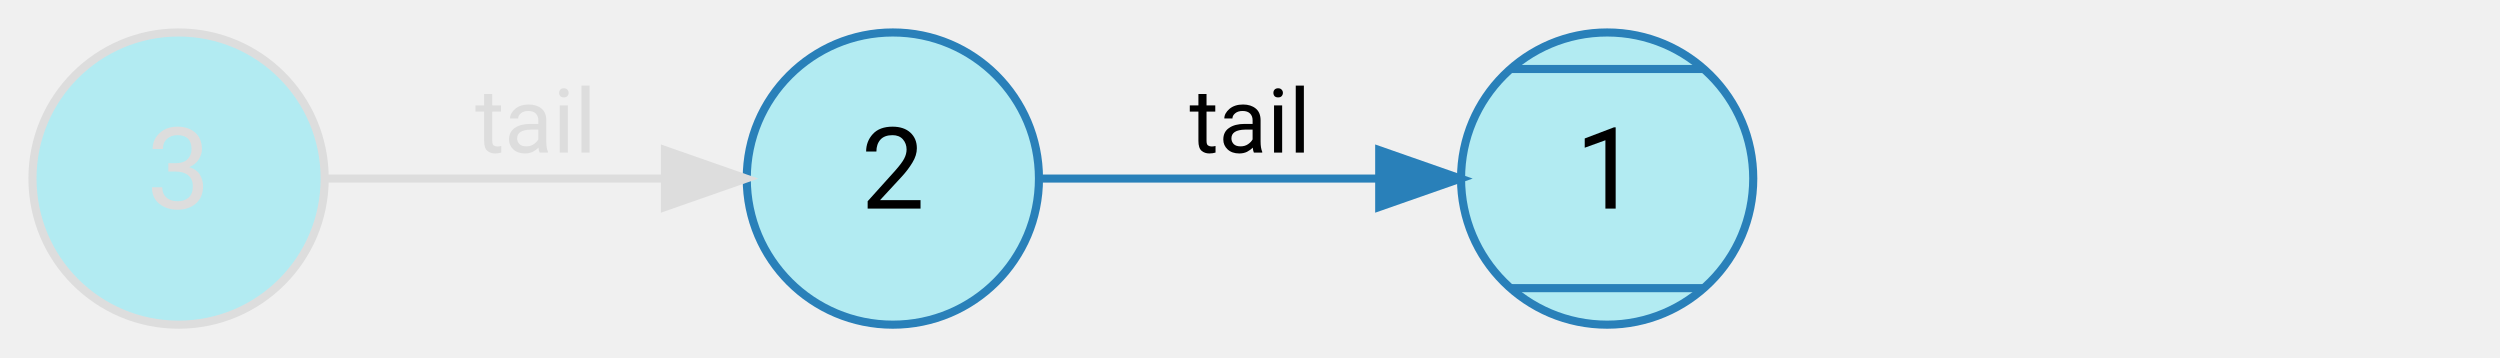
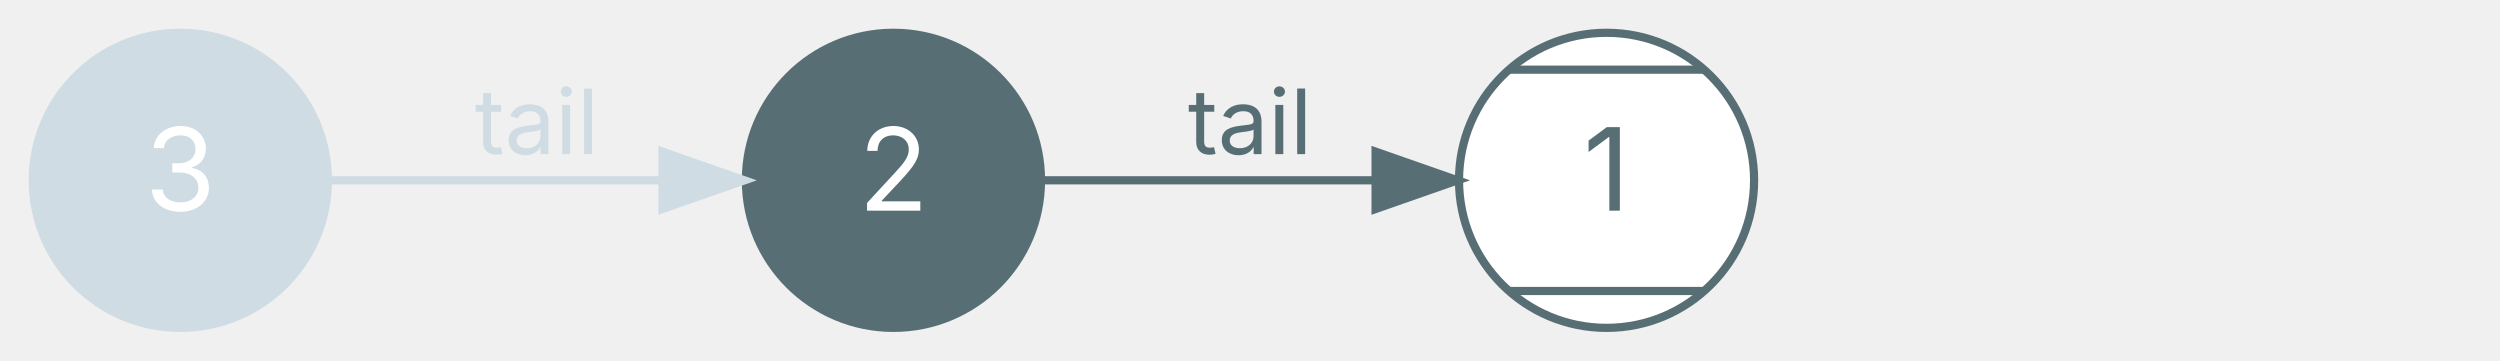
- <svg xmlns="http://www.w3.org/2000/svg" width="308pt" height="44pt" viewBox="0.00 0.00 308.00 44.00">
+ <svg xmlns="http://www.w3.org/2000/svg" width="305pt" height="44pt" viewBox="0.00 0.00 305.00 44.00">
  <g id="graph0" class="graph" transform="scale(1 1) rotate(0) translate(4 40)">
-     <g id="node1" class="node">
-       <ellipse fill="#b2ebf2" stroke="#dddddd" cx="18" cy="-18" rx="18" ry="18" />
-       <text text-anchor="middle" x="18" y="-14.3" font-family="Segoe UI,Roboto,Helvetica,Arial,sans-serif" font-size="14.00" fill="#dddddd">3</text>
+     <g id="node1" class="node cell,disabled">
+       <ellipse fill="#d0dce3" stroke="#d0dce3" cx="18" cy="-18" rx="18" ry="18" />
+       <text text-anchor="middle" x="18" y="-14.3" font-family="Inter,Arial" font-size="14.00" fill="#ffffff">3</text>
    </g>
-     <g id="node2" class="node">
-       <ellipse fill="#b2ebf2" stroke="#2980b9" cx="106" cy="-18" rx="18" ry="18" />
-       <text text-anchor="middle" x="106" y="-14.3" font-family="Segoe UI,Roboto,Helvetica,Arial,sans-serif" font-size="14.00" fill="#000000">2</text>
+     <g id="node2" class="node cell">
+       <ellipse fill="#586e75" stroke="#586e75" cx="105" cy="-18" rx="18" ry="18" />
+       <text text-anchor="middle" x="105" y="-14.3" font-family="Inter,Arial" font-size="14.00" fill="#ffffff">2</text>
    </g>
-     <g id="edge1" class="edge">
-       <path fill="none" stroke="#dddddd" d="M36.4,-18C48.25,-18 64.18,-18 77.71,-18" />
-       <polygon fill="#dddddd" stroke="#dddddd" points="77.92,-21.5 87.92,-18 77.92,-14.5 77.92,-21.5" />
-       <text text-anchor="middle" x="62" y="-21.2" font-family="Segoe UI,Roboto,Helvetica,Arial,sans-serif" font-size="11.00" fill="#dddddd">tail</text>
+     <g id="edge1" class="edge disabled">
+       <path fill="none" stroke="#d0dce3" d="M36.2,-18C47.84,-18 63.45,-18 76.76,-18" />
+       <polygon fill="#d0dce3" stroke="#d0dce3" points="76.82,-21.5 86.82,-18 76.82,-14.5 76.82,-21.5" />
+       <text text-anchor="middle" x="61.5" y="-21.2" font-family="Inter,Arial" font-size="11.00" fill="#d0dce3">tail</text>
    </g>
-     <g id="node3" class="node">
-       <ellipse fill="#b2ebf2" stroke="#2980b9" cx="194" cy="-18" rx="18" ry="18" />
-       <polyline fill="none" stroke="#2980b9" points="205.91,-31.5 182.09,-31.5 " />
-       <polyline fill="none" stroke="#2980b9" points="205.91,-4.5 182.09,-4.5 " />
-       <text text-anchor="middle" x="194" y="-14.3" font-family="Segoe UI,Roboto,Helvetica,Arial,sans-serif" font-size="14.00" fill="#000000">1</text>
+     <g id="node3" class="node cell,catafocus">
+       <ellipse fill="#ffffff" stroke="#586e75" cx="192" cy="-18" rx="18" ry="18" />
+       <polyline fill="none" stroke="#586e75" points="203.91,-31.5 180.09,-31.5 " />
+       <polyline fill="none" stroke="#586e75" points="203.91,-4.5 180.09,-4.5 " />
+       <text text-anchor="middle" x="192" y="-14.3" font-family="Inter,Arial" font-size="14.00" fill="#586e75">1</text>
    </g>
    <g id="edge2" class="edge">
-       <path fill="none" stroke="#2980b9" d="M124.4,-18C136.25,-18 152.18,-18 165.71,-18" />
-       <polygon fill="#2980b9" stroke="#2980b9" points="165.92,-21.5 175.92,-18 165.92,-14.5 165.92,-21.5" />
-       <text text-anchor="middle" x="150" y="-21.2" font-family="Segoe UI,Roboto,Helvetica,Arial,sans-serif" font-size="11.00" fill="#000000">tail</text>
+       <path fill="none" stroke="#586e75" d="M123.2,-18C134.84,-18 150.45,-18 163.76,-18" />
+       <polygon fill="#586e75" stroke="#586e75" points="163.82,-21.5 173.82,-18 163.82,-14.5 163.82,-21.5" />
+       <text text-anchor="middle" x="148.5" y="-21.2" font-family="Inter,Arial" font-size="11.00" fill="#586e75">tail</text>
    </g>
  </g>
</svg>
